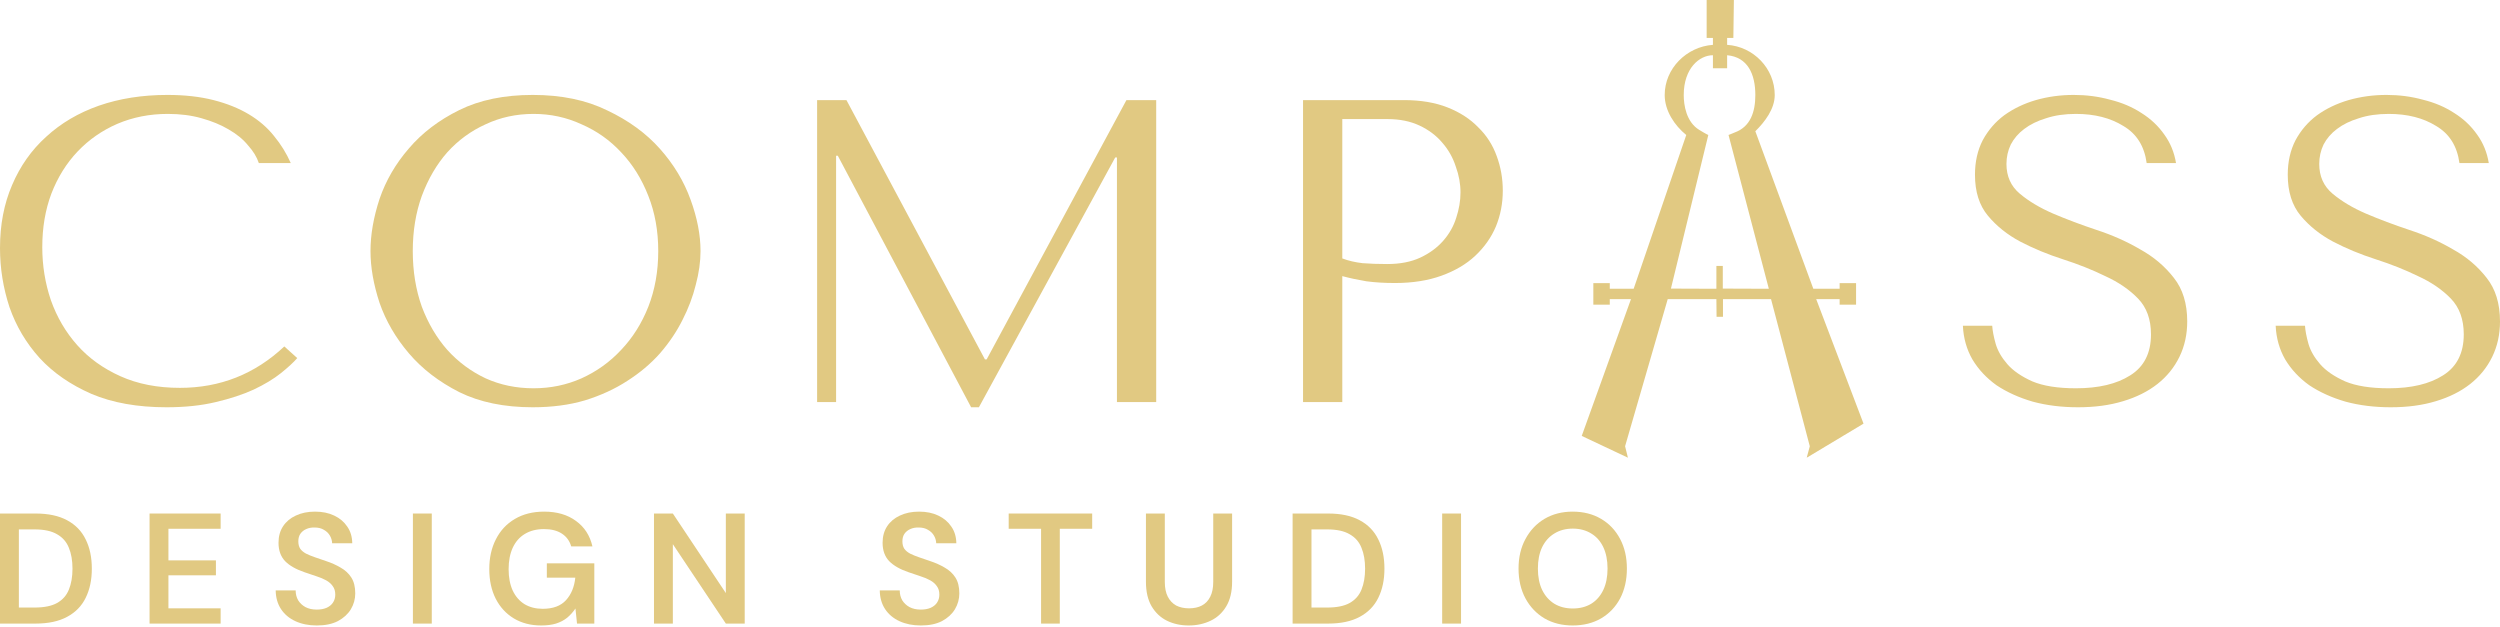
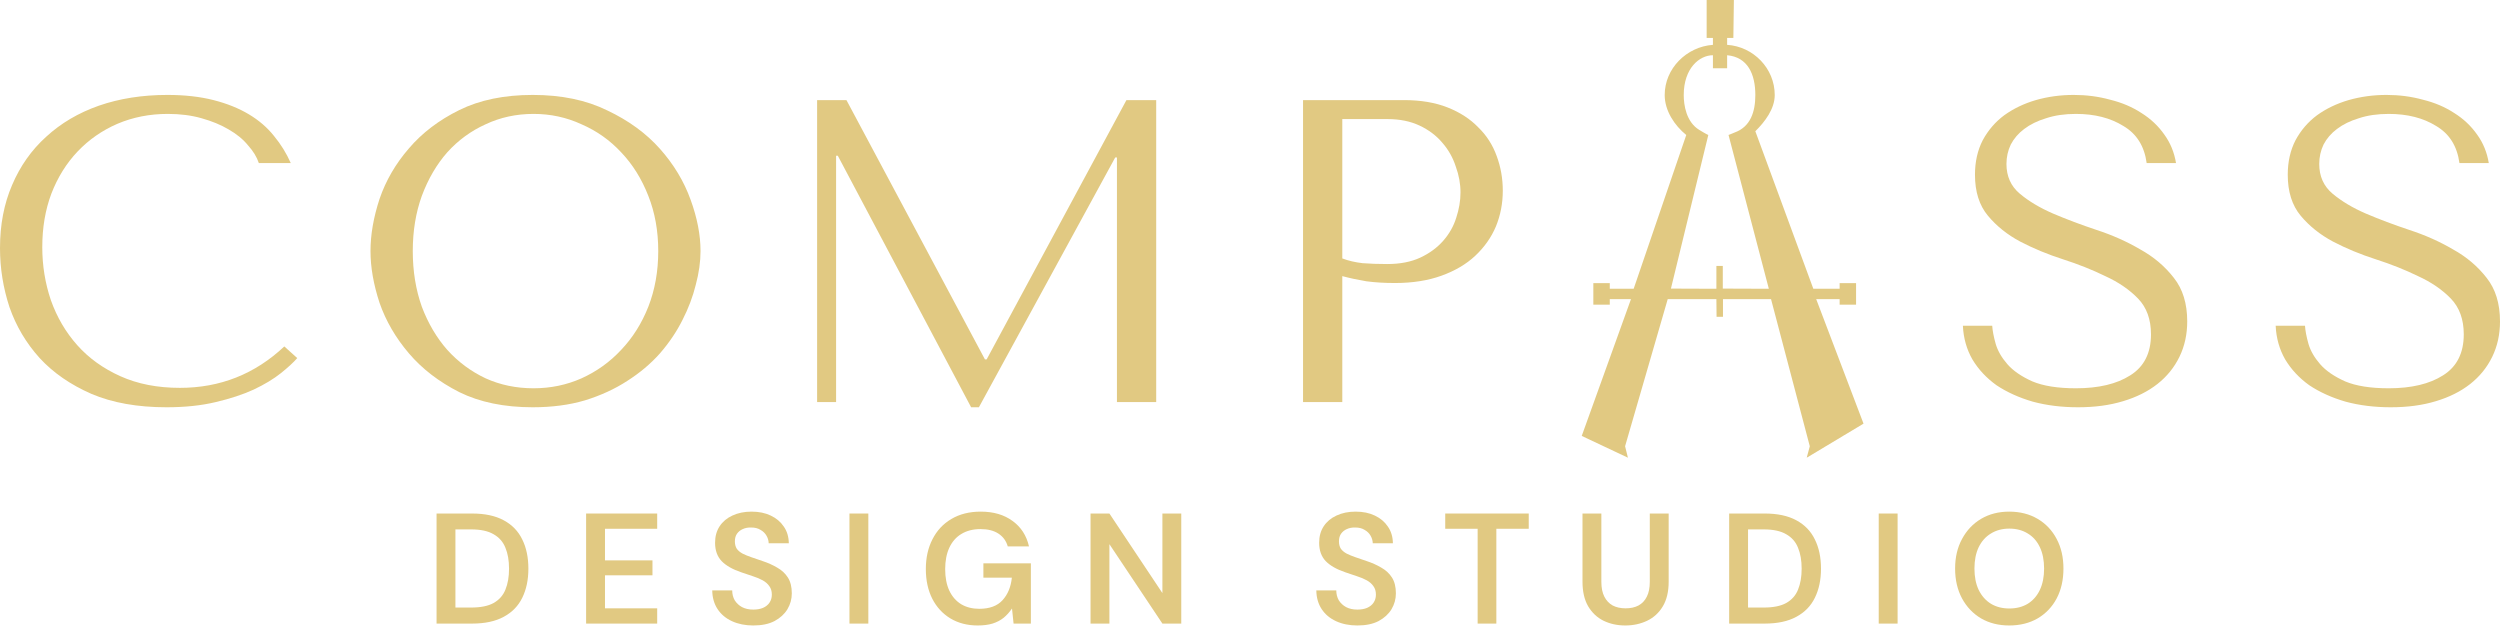
<svg xmlns="http://www.w3.org/2000/svg" width="1800" height="451" viewBox="0 0 1800 451" fill="none">
  <g>
    <g>
      <path d="M204.698 249.436L214.016 257.823C211.324 260.929 207.39 264.553 202.213 268.695C197.036 272.836 190.513 276.771 182.644 280.498C174.982 284.019 165.87 287.021 155.309 289.506C144.955 291.991 133.152 293.234 119.899 293.234C98.984 293.234 80.968 290.024 65.851 283.604C50.734 276.978 38.31 268.384 28.577 257.823C18.844 247.055 11.596 234.837 6.834 221.17C2.278 207.296 0 193.111 0 178.615C0 161.842 2.899 146.725 8.697 133.265C14.495 119.598 22.675 108.001 33.236 98.476C43.797 88.743 56.429 81.288 71.132 76.111C86.041 70.934 102.504 68.346 120.52 68.346C132.945 68.346 144.023 69.588 153.756 72.073C163.489 74.558 171.979 77.975 179.227 82.324C186.475 86.672 192.48 91.849 197.243 97.855C202.213 103.86 206.251 110.383 209.357 117.423H186.371C184.922 113.075 182.333 108.83 178.606 104.688C175.085 100.339 170.426 96.508 164.628 93.195C159.037 89.882 152.514 87.19 145.059 85.119C137.811 83.048 129.735 82.013 120.831 82.013C107.785 82.013 95.671 84.394 84.488 89.157C73.513 93.92 63.987 100.547 55.911 109.037C47.835 117.527 41.519 127.674 36.964 139.477C32.615 151.074 30.441 163.913 30.441 177.994C30.441 191.247 32.511 203.982 36.653 216.2C41.002 228.418 47.318 239.186 55.601 248.504C63.884 257.823 74.238 265.278 86.663 270.869C99.087 276.46 113.376 279.256 129.528 279.256C158.519 279.256 183.576 269.316 204.698 249.436Z" fill="#E1C982" />
      <path d="M266.756 180.79C266.756 168.986 268.93 156.458 273.279 143.205C277.834 129.952 284.875 117.838 294.401 106.862C303.926 95.68 316.041 86.465 330.743 79.217C345.446 71.97 363.047 68.346 383.548 68.346C404.256 68.346 422.169 72.073 437.285 79.528C452.609 86.776 465.241 95.991 475.181 107.173C485.121 118.355 492.472 130.573 497.235 143.826C501.997 156.872 504.379 169.193 504.379 180.79C504.379 188.452 503.24 196.528 500.962 205.018C498.891 213.508 495.682 221.998 491.333 230.489C487.191 238.772 481.807 246.744 475.181 254.406C468.554 261.861 460.685 268.488 451.574 274.286C442.669 280.084 432.522 284.743 421.133 288.264C409.951 291.577 397.423 293.234 383.548 293.234C363.047 293.234 345.446 289.61 330.743 282.362C316.041 274.907 303.926 265.589 294.401 254.406C284.875 243.224 277.834 231.11 273.279 218.064C268.93 204.811 266.756 192.386 266.756 180.79ZM297.196 180.79C297.196 195.285 299.371 208.642 303.719 220.859C308.275 232.87 314.384 243.224 322.046 251.921C329.915 260.619 339.13 267.452 349.691 272.422C360.252 277.185 371.745 279.566 384.17 279.566C396.387 279.566 407.88 277.185 418.648 272.422C429.623 267.452 439.149 260.619 447.225 251.921C455.508 243.224 462.031 232.87 466.794 220.859C471.557 208.642 473.938 195.285 473.938 180.79C473.938 166.294 471.557 153.041 466.794 141.03C462.031 128.813 455.508 118.355 447.225 109.658C439.149 100.961 429.623 94.231 418.648 89.468C407.88 84.498 396.387 82.013 384.17 82.013C371.745 82.013 360.252 84.498 349.691 89.468C339.13 94.231 329.915 100.961 322.046 109.658C314.384 118.355 308.275 128.813 303.719 141.03C299.371 153.041 297.196 166.294 297.196 180.79Z" fill="#E1C982" />
      <path d="M609.441 72.073L709.149 258.755H710.392L811.032 72.073H832.465V289.506H804.198V113.385H802.956L704.801 293.234H699.209L603.228 112.143H601.986V289.506H588.319V72.073H609.441Z" fill="#E1C982" />
      <path d="M966.455 198.806V289.506H938.189V72.073H1010.87C1022.88 72.073 1033.34 73.833 1042.25 77.354C1051.15 80.874 1058.5 85.637 1064.3 91.642C1070.31 97.44 1074.76 104.378 1077.66 112.454C1080.56 120.323 1082.01 128.606 1082.01 137.303C1082.01 146.415 1080.35 155.008 1077.04 163.084C1073.72 170.953 1068.75 177.994 1062.13 184.206C1055.71 190.212 1047.63 194.975 1037.9 198.495C1028.16 202.015 1016.98 203.775 1004.35 203.775C996.896 203.775 990.062 203.361 983.85 202.533C977.638 201.498 971.839 200.255 966.455 198.806ZM966.455 85.74V186.07C970.804 187.727 975.67 188.866 981.054 189.487C986.438 189.901 992.34 190.108 998.76 190.108C1008.08 190.108 1016.05 188.555 1022.68 185.449C1029.3 182.343 1034.79 178.305 1039.14 173.335C1043.49 168.365 1046.59 162.877 1048.46 156.872C1050.53 150.66 1051.56 144.551 1051.56 138.546C1051.56 132.333 1050.43 126.121 1048.15 119.908C1046.08 113.489 1042.87 107.794 1038.52 102.824C1034.17 97.647 1028.68 93.506 1022.06 90.4C1015.43 87.293 1007.77 85.74 999.07 85.74H966.455Z" fill="#E1C982" />
      <path d="M1413.28 234.527H1434.4C1434.61 238.047 1435.44 242.396 1436.89 247.573C1438.34 252.543 1441.13 257.409 1445.27 262.172C1449.42 266.935 1455.42 271.076 1463.29 274.596C1471.16 277.91 1481.62 279.566 1494.66 279.566C1511.02 279.566 1524.07 276.46 1533.8 270.248C1543.74 264.035 1548.71 254.199 1548.71 240.739C1548.71 229.971 1545.6 221.377 1539.39 214.958C1533.18 208.538 1525.31 203.154 1515.78 198.806C1506.47 194.25 1496.32 190.212 1485.34 186.691C1474.37 183.171 1464.12 178.926 1454.59 173.956C1445.27 168.986 1437.51 162.774 1431.3 155.319C1425.08 147.864 1421.98 138.028 1421.98 125.81C1421.98 116.492 1423.84 108.208 1427.57 100.961C1431.5 93.713 1436.68 87.708 1443.1 82.945C1449.73 78.182 1457.28 74.558 1465.77 72.073C1474.47 69.588 1483.58 68.346 1493.11 68.346C1502.22 68.346 1510.92 69.485 1519.2 71.763C1527.69 73.833 1535.25 77.043 1541.88 81.392C1548.5 85.533 1553.99 90.71 1558.34 96.923C1562.69 102.928 1565.48 109.762 1566.73 117.423H1545.6C1543.95 105.206 1538.36 96.301 1528.83 90.71C1519.51 84.912 1508.12 82.013 1494.66 82.013C1486.59 82.013 1479.44 83.048 1473.23 85.119C1467.02 86.983 1461.74 89.571 1457.39 92.885C1453.25 95.991 1450.04 99.718 1447.76 104.067C1445.69 108.416 1444.65 113.075 1444.65 118.045C1444.65 126.949 1447.86 134.093 1454.28 139.477C1460.7 144.861 1468.67 149.624 1478.2 153.766C1487.93 157.907 1498.39 161.842 1509.57 165.569C1520.96 169.297 1531.42 173.956 1540.94 179.547C1550.68 184.931 1558.75 191.765 1565.17 200.048C1571.59 208.124 1574.8 218.582 1574.8 231.42C1574.8 240.739 1572.94 249.229 1569.21 256.891C1565.48 264.553 1560.2 271.076 1553.37 276.46C1546.54 281.844 1538.25 285.986 1528.52 288.885C1518.99 291.784 1508.23 293.234 1496.22 293.234C1484.41 293.234 1473.54 291.888 1463.6 289.195C1453.66 286.296 1444.96 282.362 1437.51 277.392C1430.26 272.215 1424.46 266.003 1420.11 258.755C1415.97 251.507 1413.69 243.431 1413.28 234.527Z" fill="#E1C982" />
      <path d="M1638.48 234.527H1659.6C1659.81 238.047 1660.64 242.396 1662.09 247.573C1663.54 252.543 1666.33 257.409 1670.47 262.172C1674.61 266.935 1680.62 271.076 1688.49 274.596C1696.36 277.91 1706.81 279.566 1719.86 279.566C1736.22 279.566 1749.27 276.46 1759 270.248C1768.94 264.035 1773.91 254.199 1773.91 240.739C1773.91 229.971 1770.8 221.377 1764.59 214.958C1758.38 208.538 1750.51 203.154 1740.98 198.806C1731.66 194.25 1721.52 190.212 1710.54 186.691C1699.57 183.171 1689.32 178.926 1679.79 173.956C1670.47 168.986 1662.71 162.774 1656.49 155.319C1650.28 147.864 1647.18 138.028 1647.18 125.81C1647.18 116.492 1649.04 108.208 1652.77 100.961C1656.7 93.713 1661.88 87.708 1668.3 82.945C1674.92 78.182 1682.48 74.558 1690.97 72.073C1699.67 69.588 1708.78 68.346 1718.31 68.346C1727.42 68.346 1736.12 69.485 1744.4 71.763C1752.89 73.833 1760.45 77.043 1767.07 81.392C1773.7 85.533 1779.19 90.71 1783.54 96.923C1787.89 102.928 1790.68 109.762 1791.92 117.423H1770.8C1769.15 105.206 1763.55 96.301 1754.03 90.71C1744.71 84.912 1733.32 82.013 1719.86 82.013C1711.78 82.013 1704.64 83.048 1698.43 85.119C1692.22 86.983 1686.93 89.571 1682.59 92.885C1678.44 95.991 1675.23 99.718 1672.96 104.067C1670.89 108.416 1669.85 113.075 1669.85 118.045C1669.85 126.949 1673.06 134.093 1679.48 139.477C1685.9 144.861 1693.87 149.624 1703.4 153.766C1713.13 157.907 1723.59 161.842 1734.77 165.569C1746.16 169.297 1756.62 173.956 1766.14 179.547C1775.88 184.931 1783.95 191.765 1790.37 200.048C1796.79 208.124 1800 218.582 1800 231.42C1800 240.739 1798.14 249.229 1794.41 256.891C1790.68 264.553 1785.4 271.076 1778.57 276.46C1771.73 281.844 1763.45 285.986 1753.72 288.885C1744.19 291.784 1733.42 293.234 1721.41 293.234C1709.61 293.234 1698.74 291.888 1688.8 289.195C1678.86 286.296 1670.16 282.362 1662.71 277.392C1655.46 272.215 1649.66 266.003 1645.31 258.755C1641.17 251.507 1638.89 243.431 1638.48 234.527Z" fill="#E1C982" />
      <path d="M1324.53 215.37V219.374H1336.37V203.843H1324.53V207.911H1305.59L1263.84 94.482C1270.7 87.751 1277.81 78.403 1277.81 68.431C1277.81 49.236 1262.47 33.53 1243.53 32.284V27.298H1248.02L1248.39 0H1228.79V27.298H1233.31V32.284C1214.37 33.655 1198.58 49.236 1198.58 68.431C1198.58 79.649 1205.63 90.334 1214.11 97.19L1176.24 207.911H1159.04V203.843H1147.2V219.374H1159.04V215.37H1174.31L1138.85 313.861L1172.1 329.547L1170.06 321.296L1200.76 215.37H1235.8L1235.93 228.104H1240.54V215.37H1275.14L1303.05 321.296L1300.84 329.547L1341.73 305.011L1307.66 215.37H1324.53ZM1240.41 207.911V191.458H1235.8V207.911L1203.07 207.787L1229.98 97.19C1228.51 96.584 1225.27 94.618 1223.59 93.61C1213.99 87.847 1212.29 75.471 1212.29 68.431C1212.29 49.141 1223.59 39.762 1233.31 39.762V49.141H1243.53V39.762C1258.36 41.133 1263.84 53.349 1263.84 68.431C1263.84 80.522 1260.35 91.256 1249.01 95.37C1248.89 95.37 1244.79 97.19 1244.54 97.19L1273.56 207.911L1240.29 207.787L1240.41 207.911Z" fill="#E1C982" />
    </g>
  </g>
  <g>
    <g>
-       <path d="M0 448.981V369.733H25.586C34.794 369.733 42.379 371.355 48.341 374.601C54.379 377.846 58.832 382.45 61.7 388.412C64.644 394.299 66.116 401.319 66.116 409.47C66.116 417.47 64.644 424.452 61.7 430.414C58.832 436.301 54.379 440.867 48.341 444.113C42.379 447.358 34.794 448.981 25.586 448.981H0ZM13.585 437.433H24.907C31.775 437.433 37.171 436.339 41.096 434.15C45.096 431.886 47.926 428.678 49.587 424.527C51.323 420.3 52.191 415.281 52.191 409.47C52.191 403.583 51.323 398.564 49.587 394.413C47.926 390.186 45.096 386.941 41.096 384.676C37.171 382.337 31.775 381.167 24.907 381.167H13.585V437.433Z" fill="#E1C982" />
-       <path d="M107.684 448.981V369.733H158.855V380.714H121.269V403.47H155.459V414.225H121.269V437.999H158.855V448.981H107.684Z" fill="#E1C982" />
-       <path d="M228.042 450.339C222.306 450.339 217.211 449.32 212.758 447.283C208.305 445.245 204.833 442.339 202.343 438.565C199.852 434.792 198.569 430.301 198.494 425.093H212.871C212.871 427.735 213.475 430.112 214.683 432.225C215.966 434.263 217.702 435.886 219.891 437.093C222.155 438.301 224.872 438.905 228.042 438.905C230.759 438.905 233.099 438.49 235.061 437.66C237.099 436.754 238.646 435.509 239.703 433.924C240.835 432.263 241.401 430.339 241.401 428.15C241.401 425.659 240.797 423.621 239.589 422.036C238.457 420.376 236.872 418.98 234.835 417.848C232.797 416.715 230.457 415.734 227.815 414.904C225.174 413.998 222.381 413.055 219.438 412.074C213.173 409.96 208.456 407.281 205.286 404.036C202.116 400.715 200.531 396.3 200.531 390.79C200.531 386.186 201.626 382.224 203.815 378.903C206.003 375.582 209.06 373.016 212.985 371.204C216.985 369.317 221.589 368.374 226.797 368.374C232.08 368.374 236.684 369.317 240.608 371.204C244.608 373.091 247.741 375.733 250.005 379.129C252.345 382.45 253.552 386.45 253.628 391.13H239.137C239.061 389.167 238.533 387.356 237.552 385.695C236.57 383.959 235.136 382.563 233.25 381.507C231.438 380.374 229.212 379.808 226.57 379.808C224.306 379.733 222.268 380.11 220.457 380.941C218.721 381.695 217.324 382.827 216.268 384.337C215.287 385.771 214.796 387.582 214.796 389.771C214.796 391.884 215.249 393.658 216.155 395.092C217.136 396.451 218.532 397.62 220.343 398.602C222.155 399.507 224.268 400.375 226.683 401.205C229.098 402.036 231.74 402.941 234.608 403.922C238.533 405.206 242.08 406.791 245.25 408.677C248.495 410.489 251.062 412.866 252.948 415.81C254.835 418.753 255.779 422.565 255.779 427.244C255.779 431.32 254.722 435.131 252.609 438.678C250.495 442.15 247.401 444.981 243.325 447.169C239.25 449.283 234.155 450.339 228.042 450.339Z" fill="#E1C982" />
-       <path d="M297.291 448.981V369.733H310.876V448.981H297.291Z" fill="#E1C982" />
-       <path d="M389.643 450.339C382.171 450.339 375.604 448.641 369.944 445.245C364.359 441.848 360.019 437.131 356.924 431.093C353.83 424.98 352.283 417.848 352.283 409.696C352.283 401.621 353.868 394.488 357.038 388.299C360.208 382.035 364.736 377.167 370.623 373.695C376.586 370.148 383.642 368.374 391.794 368.374C401.001 368.374 408.624 370.601 414.662 375.054C420.776 379.431 424.738 385.544 426.55 393.394H411.266C410.134 389.469 407.907 386.412 404.587 384.224C401.266 382.035 396.964 380.941 391.68 380.941C386.322 380.941 381.718 382.11 377.869 384.45C374.095 386.714 371.189 390.035 369.151 394.413C367.189 398.715 366.208 403.847 366.208 409.809C366.208 415.772 367.189 420.904 369.151 425.206C371.189 429.508 374.057 432.791 377.755 435.056C381.454 437.244 385.793 438.339 390.775 438.339C398.171 438.339 403.756 436.263 407.53 432.112C411.304 427.961 413.53 422.565 414.21 415.923H393.718V405.621H427.908V448.981H415.455L414.323 438.112C412.587 440.679 410.587 442.905 408.323 444.792C406.058 446.603 403.379 448 400.285 448.981C397.266 449.886 393.718 450.339 389.643 450.339Z" fill="#E1C982" />
-       <path d="M470.868 448.981V369.733H484.453L522.605 427.018V369.733H536.191V448.981H522.605L484.453 391.809V448.981H470.868Z" fill="#E1C982" />
-       <path d="M662.978 450.339C657.242 450.339 652.147 449.32 647.694 447.283C643.241 445.245 639.77 442.339 637.279 438.565C634.788 434.792 633.505 430.301 633.43 425.093H647.808C647.808 427.735 648.411 430.112 649.619 432.225C650.902 434.263 652.638 435.886 654.827 437.093C657.091 438.301 659.808 438.905 662.978 438.905C665.695 438.905 668.035 438.49 669.997 437.66C672.035 436.754 673.582 435.509 674.639 433.924C675.771 432.263 676.337 430.339 676.337 428.15C676.337 425.659 675.733 423.621 674.526 422.036C673.393 420.376 671.808 418.98 669.771 417.848C667.733 416.715 665.393 415.734 662.751 414.904C660.11 413.998 657.317 413.055 654.374 412.074C648.109 409.96 643.392 407.281 640.222 404.036C637.052 400.715 635.467 396.3 635.467 390.79C635.467 386.186 636.562 382.224 638.751 378.903C640.939 375.582 643.996 373.016 647.921 371.204C651.921 369.317 656.525 368.374 661.733 368.374C667.016 368.374 671.62 369.317 675.544 371.204C679.545 373.091 682.677 375.733 684.941 379.129C687.281 382.45 688.488 386.45 688.564 391.13H674.073C673.997 389.167 673.469 387.356 672.488 385.695C671.507 383.959 670.073 382.563 668.186 381.507C666.374 380.374 664.148 379.808 661.506 379.808C659.242 379.733 657.204 380.11 655.393 380.941C653.657 381.695 652.261 382.827 651.204 384.337C650.223 385.771 649.732 387.582 649.732 389.771C649.732 391.884 650.185 393.658 651.091 395.092C652.072 396.451 653.468 397.62 655.28 398.602C657.091 399.507 659.204 400.375 661.619 401.205C664.035 402.036 666.676 402.941 669.544 403.922C673.469 405.206 677.016 406.791 680.186 408.677C683.432 410.489 685.998 412.866 687.885 415.81C689.771 418.753 690.715 422.565 690.715 427.244C690.715 431.32 689.658 435.131 687.545 438.678C685.432 442.15 682.337 444.981 678.262 447.169C674.186 449.283 669.091 450.339 662.978 450.339Z" fill="#E1C982" />
-       <path d="M749.575 448.981V380.714H726.254V369.733H786.369V380.714H763.047V448.981H749.575Z" fill="#E1C982" />
-       <path d="M855.871 450.339C850.135 450.339 844.927 449.207 840.248 446.943C835.644 444.679 831.946 441.207 829.153 436.527C826.436 431.848 825.078 425.961 825.078 418.866V369.733H838.663V418.98C838.663 423.282 839.38 426.829 840.814 429.622C842.248 432.414 844.248 434.527 846.814 435.961C849.456 437.32 852.55 437.999 856.098 437.999C859.72 437.999 862.815 437.32 865.381 435.961C868.023 434.527 870.023 432.414 871.381 429.622C872.815 426.829 873.532 423.282 873.532 418.98V369.733H887.117V418.866C887.117 425.961 885.721 431.848 882.929 436.527C880.136 441.207 876.362 444.679 871.608 446.943C866.853 449.207 861.607 450.339 855.871 450.339Z" fill="#E1C982" />
-       <path d="M930.679 448.981V369.733H956.265C965.473 369.733 973.058 371.355 979.021 374.601C985.059 377.846 989.512 382.45 992.38 388.412C995.323 394.299 996.795 401.319 996.795 409.47C996.795 417.47 995.323 424.452 992.38 430.414C989.512 436.301 985.059 440.867 979.021 444.113C973.058 447.358 965.473 448.981 956.265 448.981H930.679ZM944.265 437.433H955.586C962.454 437.433 967.85 436.339 971.775 434.15C975.775 431.886 978.606 428.678 980.266 424.527C982.002 420.3 982.87 415.281 982.87 409.47C982.87 403.583 982.002 398.564 980.266 394.413C978.606 390.186 975.775 386.941 971.775 384.676C967.85 382.337 962.454 381.167 955.586 381.167H944.265V437.433Z" fill="#E1C982" />
-       <path d="M1038.36 448.981V369.733H1051.95V448.981H1038.36Z" fill="#E1C982" />
-       <path d="M1132.3 450.339C1124.68 450.339 1117.92 448.641 1112.03 445.245C1106.22 441.773 1101.66 436.98 1098.34 430.867C1095.02 424.678 1093.35 417.508 1093.35 409.357C1093.35 401.281 1095.02 394.186 1098.34 388.073C1101.66 381.884 1106.22 377.054 1112.03 373.582C1117.92 370.11 1124.68 368.374 1132.3 368.374C1140.07 368.374 1146.9 370.11 1152.79 373.582C1158.68 377.054 1163.24 381.884 1166.49 388.073C1169.73 394.186 1171.36 401.281 1171.36 409.357C1171.36 417.508 1169.73 424.678 1166.49 430.867C1163.24 436.98 1158.68 441.773 1152.79 445.245C1146.9 448.641 1140.07 450.339 1132.3 450.339ZM1132.41 438.112C1137.47 438.112 1141.88 436.98 1145.66 434.716C1149.43 432.376 1152.34 429.055 1154.38 424.753C1156.41 420.451 1157.43 415.319 1157.43 409.357C1157.43 403.394 1156.41 398.262 1154.38 393.96C1152.34 389.658 1149.43 386.375 1145.66 384.11C1141.88 381.771 1137.47 380.601 1132.41 380.601C1127.36 380.601 1122.94 381.771 1119.17 384.11C1115.39 386.375 1112.45 389.658 1110.34 393.96C1108.3 398.262 1107.28 403.394 1107.28 409.357C1107.28 415.319 1108.3 420.451 1110.34 424.753C1112.45 429.055 1115.39 432.376 1119.17 434.716C1122.94 436.98 1127.36 438.112 1132.41 438.112Z" fill="#E1C982" />
+       <path d="M314.321 448.981V369.733H339.907C349.115 369.733 356.7 371.355 362.663 374.601C368.701 377.846 373.154 382.45 376.022 388.412C378.965 394.299 380.437 401.319 380.437 409.47C380.437 417.47 378.965 424.452 376.022 430.414C373.154 436.301 368.701 440.867 362.663 444.113C356.7 447.358 349.115 448.981 339.907 448.981H314.321ZM327.907 437.433H339.228C346.096 437.433 351.492 436.339 355.417 434.15C359.417 431.886 362.248 428.678 363.908 424.527C365.644 420.3 366.512 415.281 366.512 409.47C366.512 403.583 365.644 398.564 363.908 394.413C362.248 390.186 359.417 386.941 355.417 384.676C351.492 382.337 346.096 381.167 339.228 381.167H327.907V437.433Z" fill="#E1C982" />
+       <path d="M422.005 448.981V369.733H473.177V380.714H435.59V403.47H469.78V414.225H435.59V437.999H473.177V448.981H422.005Z" fill="#E1C982" />
+       <path d="M542.363 450.339C536.627 450.339 531.533 449.32 527.08 447.283C522.627 445.245 519.155 442.339 516.664 438.565C514.173 434.792 512.89 430.301 512.815 425.093H527.193C527.193 427.735 527.797 430.112 529.004 432.225C530.287 434.263 532.023 435.886 534.212 437.093C536.476 438.301 539.193 438.905 542.363 438.905C545.08 438.905 547.42 438.49 549.382 437.66C551.42 436.754 552.967 435.509 554.024 433.924C555.156 432.263 555.722 430.339 555.722 428.15C555.722 425.659 555.118 423.621 553.911 422.036C552.779 420.376 551.194 418.98 549.156 417.848C547.118 416.715 544.778 415.734 542.137 414.904C539.495 413.998 536.703 413.055 533.759 412.074C527.495 409.96 522.778 407.281 519.608 404.036C516.438 400.715 514.853 396.3 514.853 390.79C514.853 386.186 515.947 382.224 518.136 378.903C520.325 375.582 523.381 373.016 527.306 371.204C531.306 369.317 535.91 368.374 541.118 368.374C546.401 368.374 551.005 369.317 554.93 371.204C558.93 373.091 562.062 375.733 564.326 379.129C566.666 382.45 567.873 386.45 567.949 391.13H553.458C553.382 389.167 552.854 387.356 551.873 385.695C550.892 383.959 549.458 382.563 547.571 381.507C545.759 380.374 543.533 379.808 540.891 379.808C538.627 379.733 536.589 380.11 534.778 380.941C533.042 381.695 531.646 382.827 530.589 384.337C529.608 385.771 529.117 387.582 529.117 389.771C529.117 391.884 529.57 393.658 530.476 395.092C531.457 396.451 532.853 397.62 534.665 398.602C536.476 399.507 538.589 400.375 541.005 401.205C543.42 402.036 546.061 402.941 548.929 403.922C552.854 405.206 556.401 406.791 559.571 408.677C562.817 410.489 565.383 412.866 567.27 415.81C569.157 418.753 570.1 422.565 570.1 427.244C570.1 431.32 569.043 435.131 566.93 438.678C564.817 442.15 561.722 444.981 557.647 447.169C553.571 449.283 548.477 450.339 542.363 450.339Z" fill="#E1C982" />
+       <path d="M611.612 448.981V369.733H625.198V448.981H611.612Z" fill="#E1C982" />
+       <path d="M703.964 450.339C696.492 450.339 689.926 448.641 684.265 445.245C678.68 441.848 674.34 437.131 671.246 431.093C668.151 424.98 666.604 417.848 666.604 409.696C666.604 401.621 668.189 394.488 671.359 388.299C674.529 382.035 679.057 377.167 684.944 373.695C690.907 370.148 697.964 368.374 706.115 368.374C715.323 368.374 722.946 370.601 728.984 375.054C735.097 379.431 739.06 385.544 740.871 393.394H725.587C724.455 389.469 722.229 386.412 718.908 384.224C715.587 382.035 711.285 380.941 706.002 380.941C700.643 380.941 696.039 382.11 692.19 384.45C688.416 386.714 685.51 390.035 683.473 394.413C681.51 398.715 680.529 403.847 680.529 409.809C680.529 415.772 681.51 420.904 683.473 425.206C685.51 429.508 688.378 432.791 692.077 435.056C695.775 437.244 700.115 438.339 705.096 438.339C712.492 438.339 718.078 436.263 721.851 432.112C725.625 427.961 727.852 422.565 728.531 415.923H708.04V405.621H742.229V448.981H729.776L728.644 438.112C726.908 440.679 724.908 442.905 722.644 444.792C720.38 446.603 717.7 448 714.606 448.981C711.587 449.886 708.039 450.339 703.964 450.339Z" fill="#E1C982" />
+       <path d="M785.189 448.981V369.733H798.774L836.927 427.018V369.733H850.512V448.981H836.927L798.774 391.809V448.981H785.189Z" fill="#E1C982" />
+       <path d="M977.299 450.339C971.563 450.339 966.469 449.32 962.016 447.283C957.563 445.245 954.091 442.339 951.6 438.565C949.11 434.792 947.826 430.301 947.751 425.093H962.129C962.129 427.735 962.733 430.112 963.94 432.225C965.223 434.263 966.959 435.886 969.148 437.093C971.412 438.301 974.129 438.905 977.299 438.905C980.016 438.905 982.356 438.49 984.318 437.66C986.356 436.754 987.903 435.509 988.96 433.924C990.092 432.263 990.658 430.339 990.658 428.15C990.658 425.659 990.054 423.621 988.847 422.036C987.715 420.376 986.13 418.98 984.092 417.848C982.054 416.715 979.714 415.734 977.073 414.904C974.431 413.998 971.639 413.055 968.695 412.074C962.431 409.96 957.714 407.281 954.544 404.036C951.374 400.715 949.789 396.3 949.789 390.79C949.789 386.186 950.883 382.224 953.072 378.903C955.261 375.582 958.317 373.016 962.242 371.204C966.242 369.317 970.846 368.374 976.054 368.374C981.337 368.374 985.941 369.317 989.866 371.204C993.866 373.091 996.998 375.733 999.262 379.129C1001.6 382.45 1002.81 386.45 1002.89 391.13H988.394C988.318 389.167 987.79 387.356 986.809 385.695C985.828 383.959 984.394 382.563 982.507 381.507C980.696 380.374 978.469 379.808 975.828 379.808C973.563 379.733 971.525 380.11 969.714 380.941C967.978 381.695 966.582 382.827 965.525 384.337C964.544 385.771 964.053 387.582 964.053 389.771C964.053 391.884 964.506 393.658 965.412 395.092C966.393 396.451 967.789 397.62 969.601 398.602C971.412 399.507 973.526 400.375 975.941 401.205C978.356 402.036 980.997 402.941 983.866 403.922C987.79 405.206 991.337 406.791 994.507 408.677C997.753 410.489 1000.32 412.866 1002.21 415.81C1004.09 418.753 1005.04 422.565 1005.04 427.244C1005.04 431.32 1003.98 435.131 1001.87 438.678C999.753 442.15 996.658 444.981 992.583 447.169C988.507 449.283 983.413 450.339 977.299 450.339Z" fill="#E1C982" />
+       <path d="M1063.9 448.981V380.714H1040.57V369.733H1100.69V380.714H1077.37V448.981H1063.9Z" fill="#E1C982" />
+       <path d="M1170.19 450.339C1164.46 450.339 1159.25 449.207 1154.57 446.943C1149.97 444.679 1146.27 441.207 1143.47 436.527C1140.76 431.848 1139.4 425.961 1139.4 418.866V369.733H1152.98V418.98C1152.98 423.282 1153.7 426.829 1155.14 429.622C1156.57 432.414 1158.57 434.527 1161.14 435.961C1163.78 437.32 1166.87 437.999 1170.42 437.999C1174.04 437.999 1177.14 437.32 1179.7 435.961C1182.34 434.527 1184.34 432.414 1185.7 429.622C1187.14 426.829 1187.85 423.282 1187.85 418.98V369.733H1201.44V418.866C1201.44 425.961 1200.04 431.848 1197.25 436.527C1194.46 441.207 1190.68 444.679 1185.93 446.943C1181.17 449.207 1175.93 450.339 1170.19 450.339Z" fill="#E1C982" />
+       <path d="M1245 448.981V369.733H1270.59C1279.79 369.733 1287.38 371.355 1293.34 374.601C1299.38 377.846 1303.83 382.45 1306.7 388.412C1309.64 394.299 1311.12 401.319 1311.12 409.47C1311.12 417.47 1309.64 424.452 1306.7 430.414C1303.83 436.301 1299.38 440.867 1293.34 444.113C1287.38 447.358 1279.79 448.981 1270.59 448.981H1245ZM1258.59 437.433H1269.91C1276.78 437.433 1282.17 436.339 1286.1 434.15C1290.1 431.886 1292.93 428.678 1294.59 424.527C1296.32 420.3 1297.19 415.281 1297.19 409.47C1297.19 403.583 1296.32 398.564 1294.59 394.413C1292.93 390.186 1290.1 386.941 1286.1 384.676C1282.17 382.337 1276.78 381.167 1269.91 381.167H1258.59V437.433Z" fill="#E1C982" />
+       <path d="M1352.68 448.981V369.733H1366.27V448.981H1352.68Z" fill="#E1C982" />
+       <path d="M1446.62 450.339C1439 450.339 1432.24 448.641 1426.36 445.245C1420.54 441.773 1415.98 436.98 1412.66 430.867C1409.34 424.678 1407.68 417.508 1407.68 409.357C1407.68 401.281 1409.34 394.186 1412.66 388.073C1415.98 381.884 1420.54 377.054 1426.36 373.582C1432.24 370.11 1439 368.374 1446.62 368.374C1454.39 368.374 1461.22 370.11 1467.11 373.582C1473 377.054 1477.57 381.884 1480.81 388.073C1484.06 394.186 1485.68 401.281 1485.68 409.357C1485.68 417.508 1484.06 424.678 1480.81 430.867C1477.57 436.98 1473 441.773 1467.11 445.245C1461.22 448.641 1454.39 450.339 1446.62 450.339ZM1446.73 438.112C1451.79 438.112 1456.21 436.98 1459.98 434.716C1463.75 432.376 1466.66 429.055 1468.7 424.753C1470.73 420.451 1471.75 415.319 1471.75 409.357C1471.75 403.394 1470.73 398.262 1468.7 393.96C1466.66 389.658 1463.75 386.375 1459.98 384.11C1456.21 381.771 1451.79 380.601 1446.73 380.601C1441.68 380.601 1437.26 381.771 1433.49 384.11C1429.71 386.375 1426.77 389.658 1424.66 393.96C1422.62 398.262 1421.6 403.394 1421.6 409.357C1421.6 415.319 1422.62 420.451 1424.66 424.753C1426.77 429.055 1429.71 432.376 1433.49 434.716C1437.26 436.98 1441.68 438.112 1446.73 438.112Z" fill="#E1C982" />
    </g>
  </g>
</svg>
